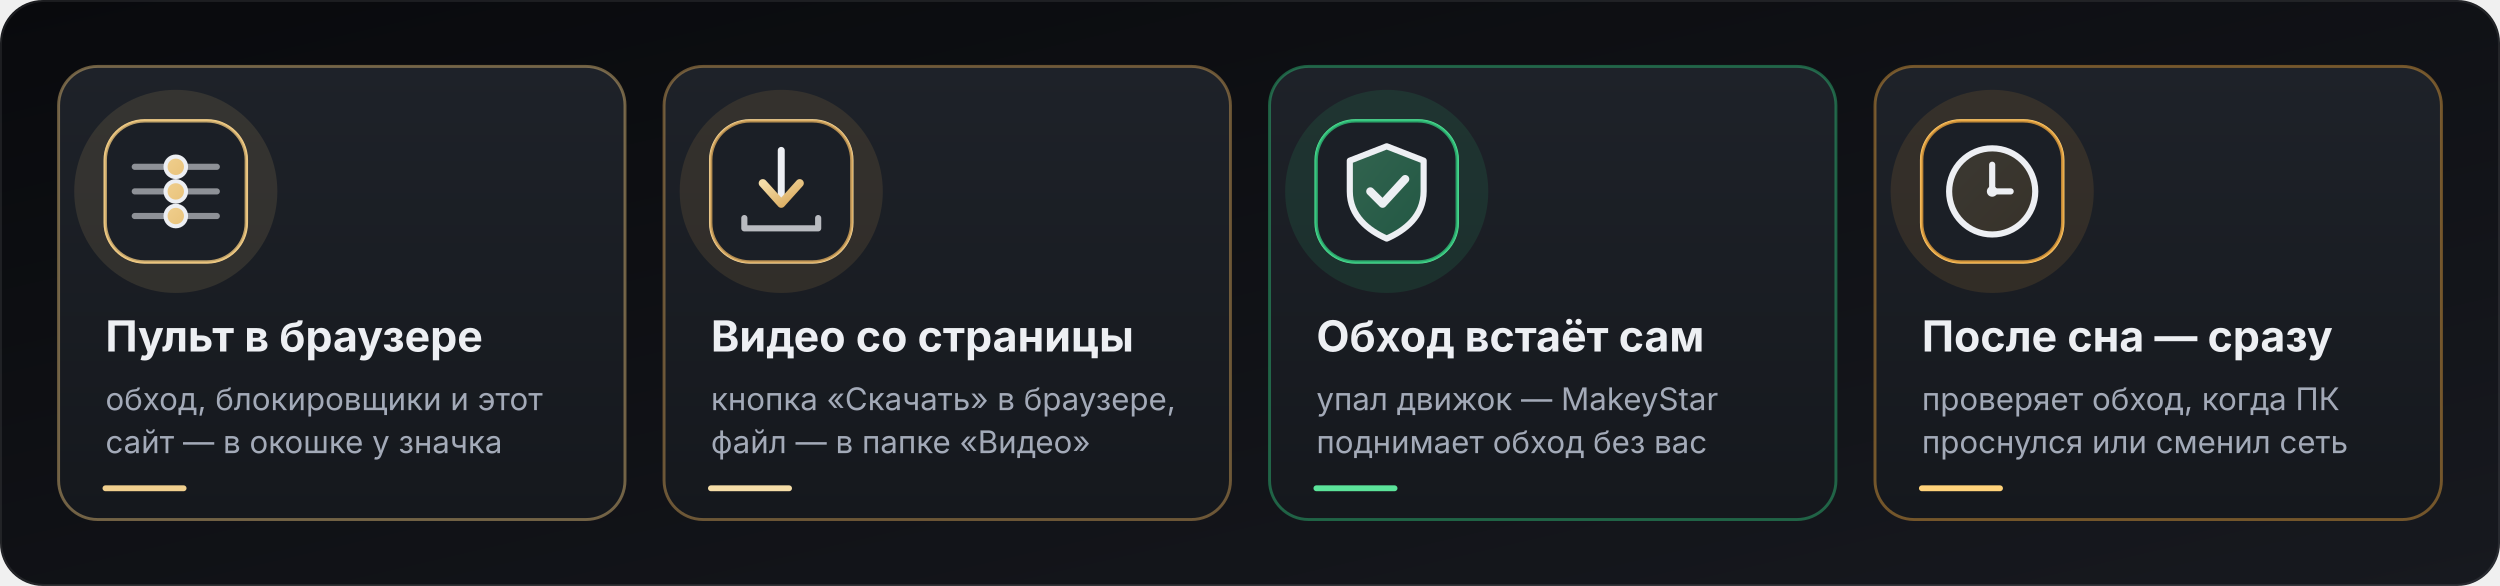
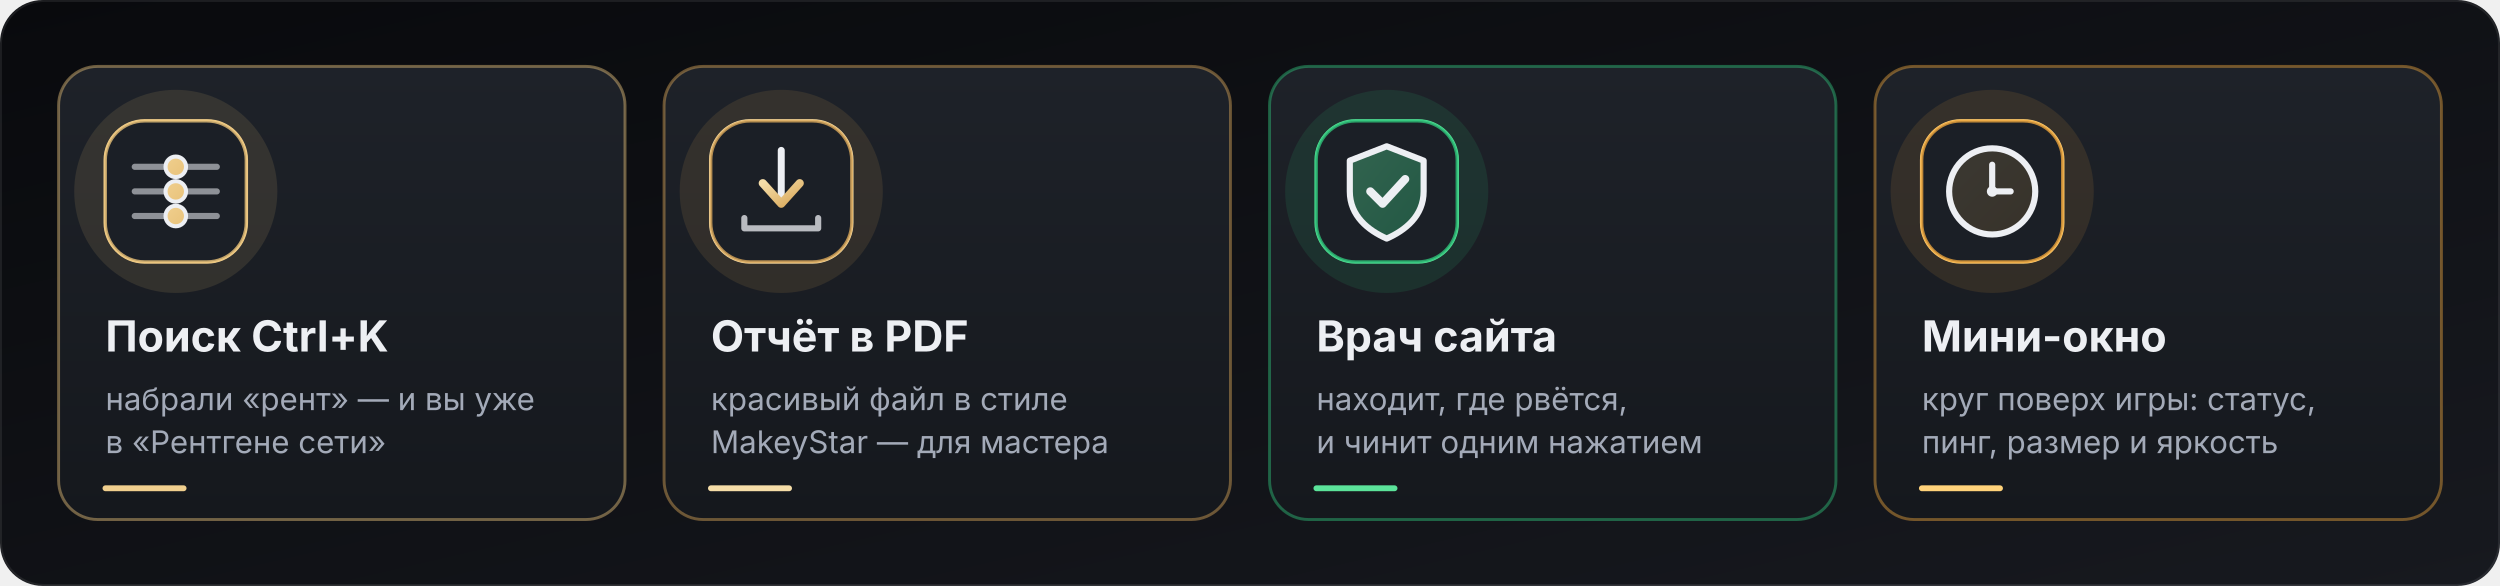
- <svg xmlns="http://www.w3.org/2000/svg" width="1280" height="300" viewBox="0 0 1280 300" role="img" aria-label="Что нового в MakeyStar 4.2">
+ <svg xmlns="http://www.w3.org/2000/svg" width="1280" height="300" viewBox="0 0 1280 300" role="img" aria-label="Что нового в MakeyStar 4.3">
  <defs>
    <linearGradient id="bg" x1="0" y1="0" x2="1" y2="1">
      <stop offset="0" stop-color="#090A0D" />
      <stop offset="1" stop-color="#17191F" />
    </linearGradient>
    <linearGradient id="card" x1="0" y1="0" x2="0" y2="1">
      <stop offset="0" stop-color="#1E2229" />
      <stop offset="1" stop-color="#15181D" />
    </linearGradient>
    <linearGradient id="ig0" x1="0" y1="0" x2="1" y2="1">
      <stop offset="0" stop-color="#F0CF8E" />
      <stop offset="1" stop-color="#E8C27A" />
    </linearGradient>
    <linearGradient id="ig1" x1="0" y1="0" x2="1" y2="1">
      <stop offset="0" stop-color="#F5DDA8" />
      <stop offset="1" stop-color="#D9A85A" />
    </linearGradient>
    <linearGradient id="ig2" x1="0" y1="0" x2="1" y2="1">
      <stop offset="0" stop-color="#5BE39A" />
      <stop offset="1" stop-color="#2FC27A" />
    </linearGradient>
    <linearGradient id="ig3" x1="0" y1="0" x2="1" y2="1">
      <stop offset="0" stop-color="#FFD27A" />
      <stop offset="1" stop-color="#E8A33D" />
    </linearGradient>
    <clipPath id="c">
      <rect width="1280" height="300" rx="22" />
    </clipPath>
    <style>
.tile{animation:up .9s cubic-bezier(.2,.8,.2,1) both}
.ring{animation:ring 2.8s ease-out infinite;transform-box:fill-box;transform-origin:center}
.pk{stroke-dasharray:40 400;animation:pk 3.2s cubic-bezier(.5,0,.5,1) infinite}
@keyframes up{from{opacity:0;transform:translateY(16px)}to{opacity:1;transform:translateY(0)}}
@keyframes ring{0%{opacity:.75;transform:scale(1)}100%{opacity:0;transform:scale(1.25)}}
@keyframes pk{from{stroke-dashoffset:40}to{stroke-dashoffset:-300}}

.ib-draw{stroke-dasharray:40;animation:ibdraw 3s ease-in-out infinite}
.ib-k1{animation:ibk 3.2s ease-in-out infinite}
.ib-k2{animation:ibk 3.2s ease-in-out infinite -1.1s}
.ib-k3{animation:ibk 3.2s ease-in-out infinite -2.2s}
.ib-fall{animation:ibfall 2.6s ease-in-out infinite}
.ib-hand{animation:ibspin 6s steps(12) infinite;transform-origin:0 0}
@keyframes ibspin{to{transform:rotate(360deg)}}
@keyframes ibdraw{0%{stroke-dashoffset:40}35%,100%{stroke-dashoffset:0}}
@keyframes ibk{0%,100%{transform:translateX(-12px)}50%{transform:translateX(12px)}}
@keyframes ibfall{0%,100%{transform:translateY(-3px);opacity:.65}50%{transform:translateY(4px);opacity:1}}
</style>
  </defs>
  <g clip-path="url(#c)">
    <rect width="1280" height="300" fill="url(#bg)" />
    <g font-family="Segoe UI, Inter, Helvetica, Arial, sans-serif">
      <g class="tile" style="animation-delay:0.0s">
        <rect x="30" y="34" width="290" height="232" rx="20" fill="url(#card)" stroke="#E8C27A" stroke-opacity=".45" stroke-width="1.5" />
        <circle cx="90" cy="98" r="52" fill="#E8C27A" fill-opacity=".12" />
        <rect class="ring" x="54" y="62" width="72" height="72" rx="20" fill="none" stroke="#F0CF8E" stroke-width="2" style="animation-delay:0.0s" />
        <rect x="54" y="62" width="72" height="72" rx="20" fill="#1B1F26" stroke="#E8C27A" stroke-opacity=".8" stroke-width="1.5" />
        <g transform="translate(90 98) scale(1.05)">
          <path d="M-20 -12 H20" stroke="#EDEFF3" stroke-opacity="0.55" stroke-width="3" stroke-linecap="round" />
          <circle class="ib-k1" cx="0" cy="-12" r="5" fill="url(#ig0)" stroke="#EDEFF3" stroke-width="2" />
          <path d="M-20 0 H20" stroke="#EDEFF3" stroke-opacity="0.55" stroke-width="3" stroke-linecap="round" />
          <circle class="ib-k2" cx="0" cy="0" r="5" fill="url(#ig0)" stroke="#EDEFF3" stroke-width="2" />
          <path d="M-20 12 H20" stroke="#EDEFF3" stroke-opacity="0.55" stroke-width="3" stroke-linecap="round" />
          <circle class="ib-k3" cx="0" cy="12" r="5" fill="url(#ig0)" stroke="#EDEFF3" stroke-width="2" />
        </g>
-         <text x="54" y="180" font-size="22" font-weight="700" fill="#EDEFF3">Пульт в браузере</text>
-         <text x="54" y="210" font-size="16" fill="#A3AAB8">обход, блокировщики и этот</text>
-         <text x="54" y="232" font-size="16" fill="#A3AAB8">сайт — в окошке у значка</text>
+         <text x="54" y="180" font-size="22" font-weight="700" fill="#EDEFF3">Поиск Ctrl+K</text>
+         <text x="54" y="210" font-size="16" fill="#A3AAB8">набрали «рент» — и вы уже</text>
+         <text x="54" y="232" font-size="16" fill="#A3AAB8">в «Рентгене сети»</text>
        <path class="pk" d="M54 250 H296" stroke="#F0CF8E" stroke-width="3" stroke-linecap="round" style="animation-delay:0.0s" />
      </g>
      <g class="tile" style="animation-delay:0.18s">
        <rect x="340" y="34" width="290" height="232" rx="20" fill="url(#card)" stroke="#D9A85A" stroke-opacity=".45" stroke-width="1.5" />
        <circle cx="400" cy="98" r="52" fill="#D9A85A" fill-opacity=".12" />
        <rect class="ring" x="364" y="62" width="72" height="72" rx="20" fill="none" stroke="#F5DDA8" stroke-width="2" style="animation-delay:0.18s" />
        <rect x="364" y="62" width="72" height="72" rx="20" fill="#1B1F26" stroke="#D9A85A" stroke-opacity=".8" stroke-width="1.5" />
        <g transform="translate(400 98) scale(1.05)">
          <g class="ib-fall">
            <path d="M0 -20 V4" stroke="#EDEFF3" stroke-width="3.4" stroke-linecap="round" />
            <path d="M-9 -4 L0 6 L9 -4" fill="none" stroke="url(#ig1)" stroke-width="4" stroke-linecap="round" stroke-linejoin="round" />
          </g>
          <path d="M-18 13 V18 H18 V13" fill="none" stroke="#EDEFF3" stroke-opacity="0.75" stroke-width="3" stroke-linecap="round" stroke-linejoin="round" />
        </g>
-         <text x="364" y="180" font-size="22" font-weight="700" fill="#EDEFF3">Видео со страницы</text>
-         <text x="364" y="210" font-size="16" fill="#A3AAB8">кнопка «Скачать» в браузере,</text>
-         <text x="364" y="232" font-size="16" fill="#A3AAB8">файл — в папке «Видео»</text>
+         <text x="364" y="180" font-size="22" font-weight="700" fill="#EDEFF3">Отчёт в PDF</text>
+         <text x="364" y="210" font-size="16" fill="#A3AAB8">красивый файл в стиле</text>
+         <text x="364" y="232" font-size="16" fill="#A3AAB8">MakeyStar — для мастера</text>
        <path class="pk" d="M364 250 H606" stroke="#F5DDA8" stroke-width="3" stroke-linecap="round" style="animation-delay:0.18s" />
      </g>
      <g class="tile" style="animation-delay:0.36s">
        <rect x="650" y="34" width="290" height="232" rx="20" fill="url(#card)" stroke="#2FC27A" stroke-opacity=".45" stroke-width="1.5" />
        <circle cx="710" cy="98" r="52" fill="#2FC27A" fill-opacity=".12" />
        <rect class="ring" x="674" y="62" width="72" height="72" rx="20" fill="none" stroke="#5BE39A" stroke-width="2" style="animation-delay:0.36s" />
        <rect x="674" y="62" width="72" height="72" rx="20" fill="#1B1F26" stroke="#2FC27A" stroke-opacity=".8" stroke-width="1.5" />
        <g transform="translate(710 98) scale(1.05)">
          <path d="M0 -22 L18 -15 L18 0 C18 12 9 19 0 23 C-9 19 -18 12 -18 0 L-18 -15 Z" fill="url(#ig2)" fill-opacity="0.35" stroke="#EDEFF3" stroke-width="3" stroke-linejoin="round" />
          <path class="ib-draw" d="M-8 0 L-2 6 L9 -6" fill="none" stroke="#EDEFF3" stroke-width="4" stroke-linecap="round" stroke-linejoin="round" />
        </g>
-         <text x="674" y="180" font-size="22" font-weight="700" fill="#EDEFF3">Обход встаёт сам</text>
-         <text x="674" y="210" font-size="16" fill="#A3AAB8">упал движок — MakeyStar</text>
-         <text x="674" y="232" font-size="16" fill="#A3AAB8">поднимает обход без вас</text>
+         <text x="674" y="180" font-size="22" font-weight="700" fill="#EDEFF3">Врач сайта</text>
+         <text x="674" y="210" font-size="16" fill="#A3AAB8">находит, где рвётся,</text>
+         <text x="674" y="232" font-size="16" fill="#A3AAB8">и чинит одним нажатием</text>
        <path class="pk" d="M674 250 H916" stroke="#5BE39A" stroke-width="3" stroke-linecap="round" style="animation-delay:0.36s" />
      </g>
      <g class="tile" style="animation-delay:0.54s">
        <rect x="960" y="34" width="290" height="232" rx="20" fill="url(#card)" stroke="#E8A33D" stroke-opacity=".45" stroke-width="1.5" />
        <circle cx="1020" cy="98" r="52" fill="#E8A33D" fill-opacity=".12" />
        <rect class="ring" x="984" y="62" width="72" height="72" rx="20" fill="none" stroke="#FFD27A" stroke-width="2" style="animation-delay:0.54s" />
        <rect x="984" y="62" width="72" height="72" rx="20" fill="#1B1F26" stroke="#E8A33D" stroke-opacity=".8" stroke-width="1.5" />
        <g transform="translate(1020 98) scale(1.05)">
          <circle r="21" fill="url(#ig3)" fill-opacity="0.14" stroke="#EDEFF3" stroke-width="3" />
          <path d="M0 -13 V0 H9" fill="none" stroke="#EDEFF3" stroke-width="3" stroke-linecap="round" stroke-linejoin="round" />
          <g class="ib-hand">
            <path d="M0 0 V-16" stroke="url(#ig3)" stroke-width="3.4" stroke-linecap="round" />
          </g>
          <circle r="2.6" fill="#EDEFF3" />
        </g>
-         <text x="984" y="180" font-size="22" font-weight="700" fill="#EDEFF3">После сна — сразу</text>
-         <text x="984" y="210" font-size="16" fill="#A3AAB8">проверяет обход, когда ПК</text>
-         <text x="984" y="232" font-size="16" fill="#A3AAB8">проснулся или сменил сеть</text>
+         <text x="984" y="180" font-size="22" font-weight="700" fill="#EDEFF3">Мини-окно</text>
+         <text x="984" y="210" font-size="16" fill="#A3AAB8">круг поверх игры: статус,</text>
+         <text x="984" y="232" font-size="16" fill="#A3AAB8">пинг, размер и яркость</text>
        <path class="pk" d="M984 250 H1226" stroke="#FFD27A" stroke-width="3" stroke-linecap="round" style="animation-delay:0.54s" />
      </g>
    </g>
  </g>
  <rect x=".5" y=".5" width="1279" height="299" rx="22" fill="none" stroke="#FFFFFF" stroke-opacity=".08" />
</svg>
